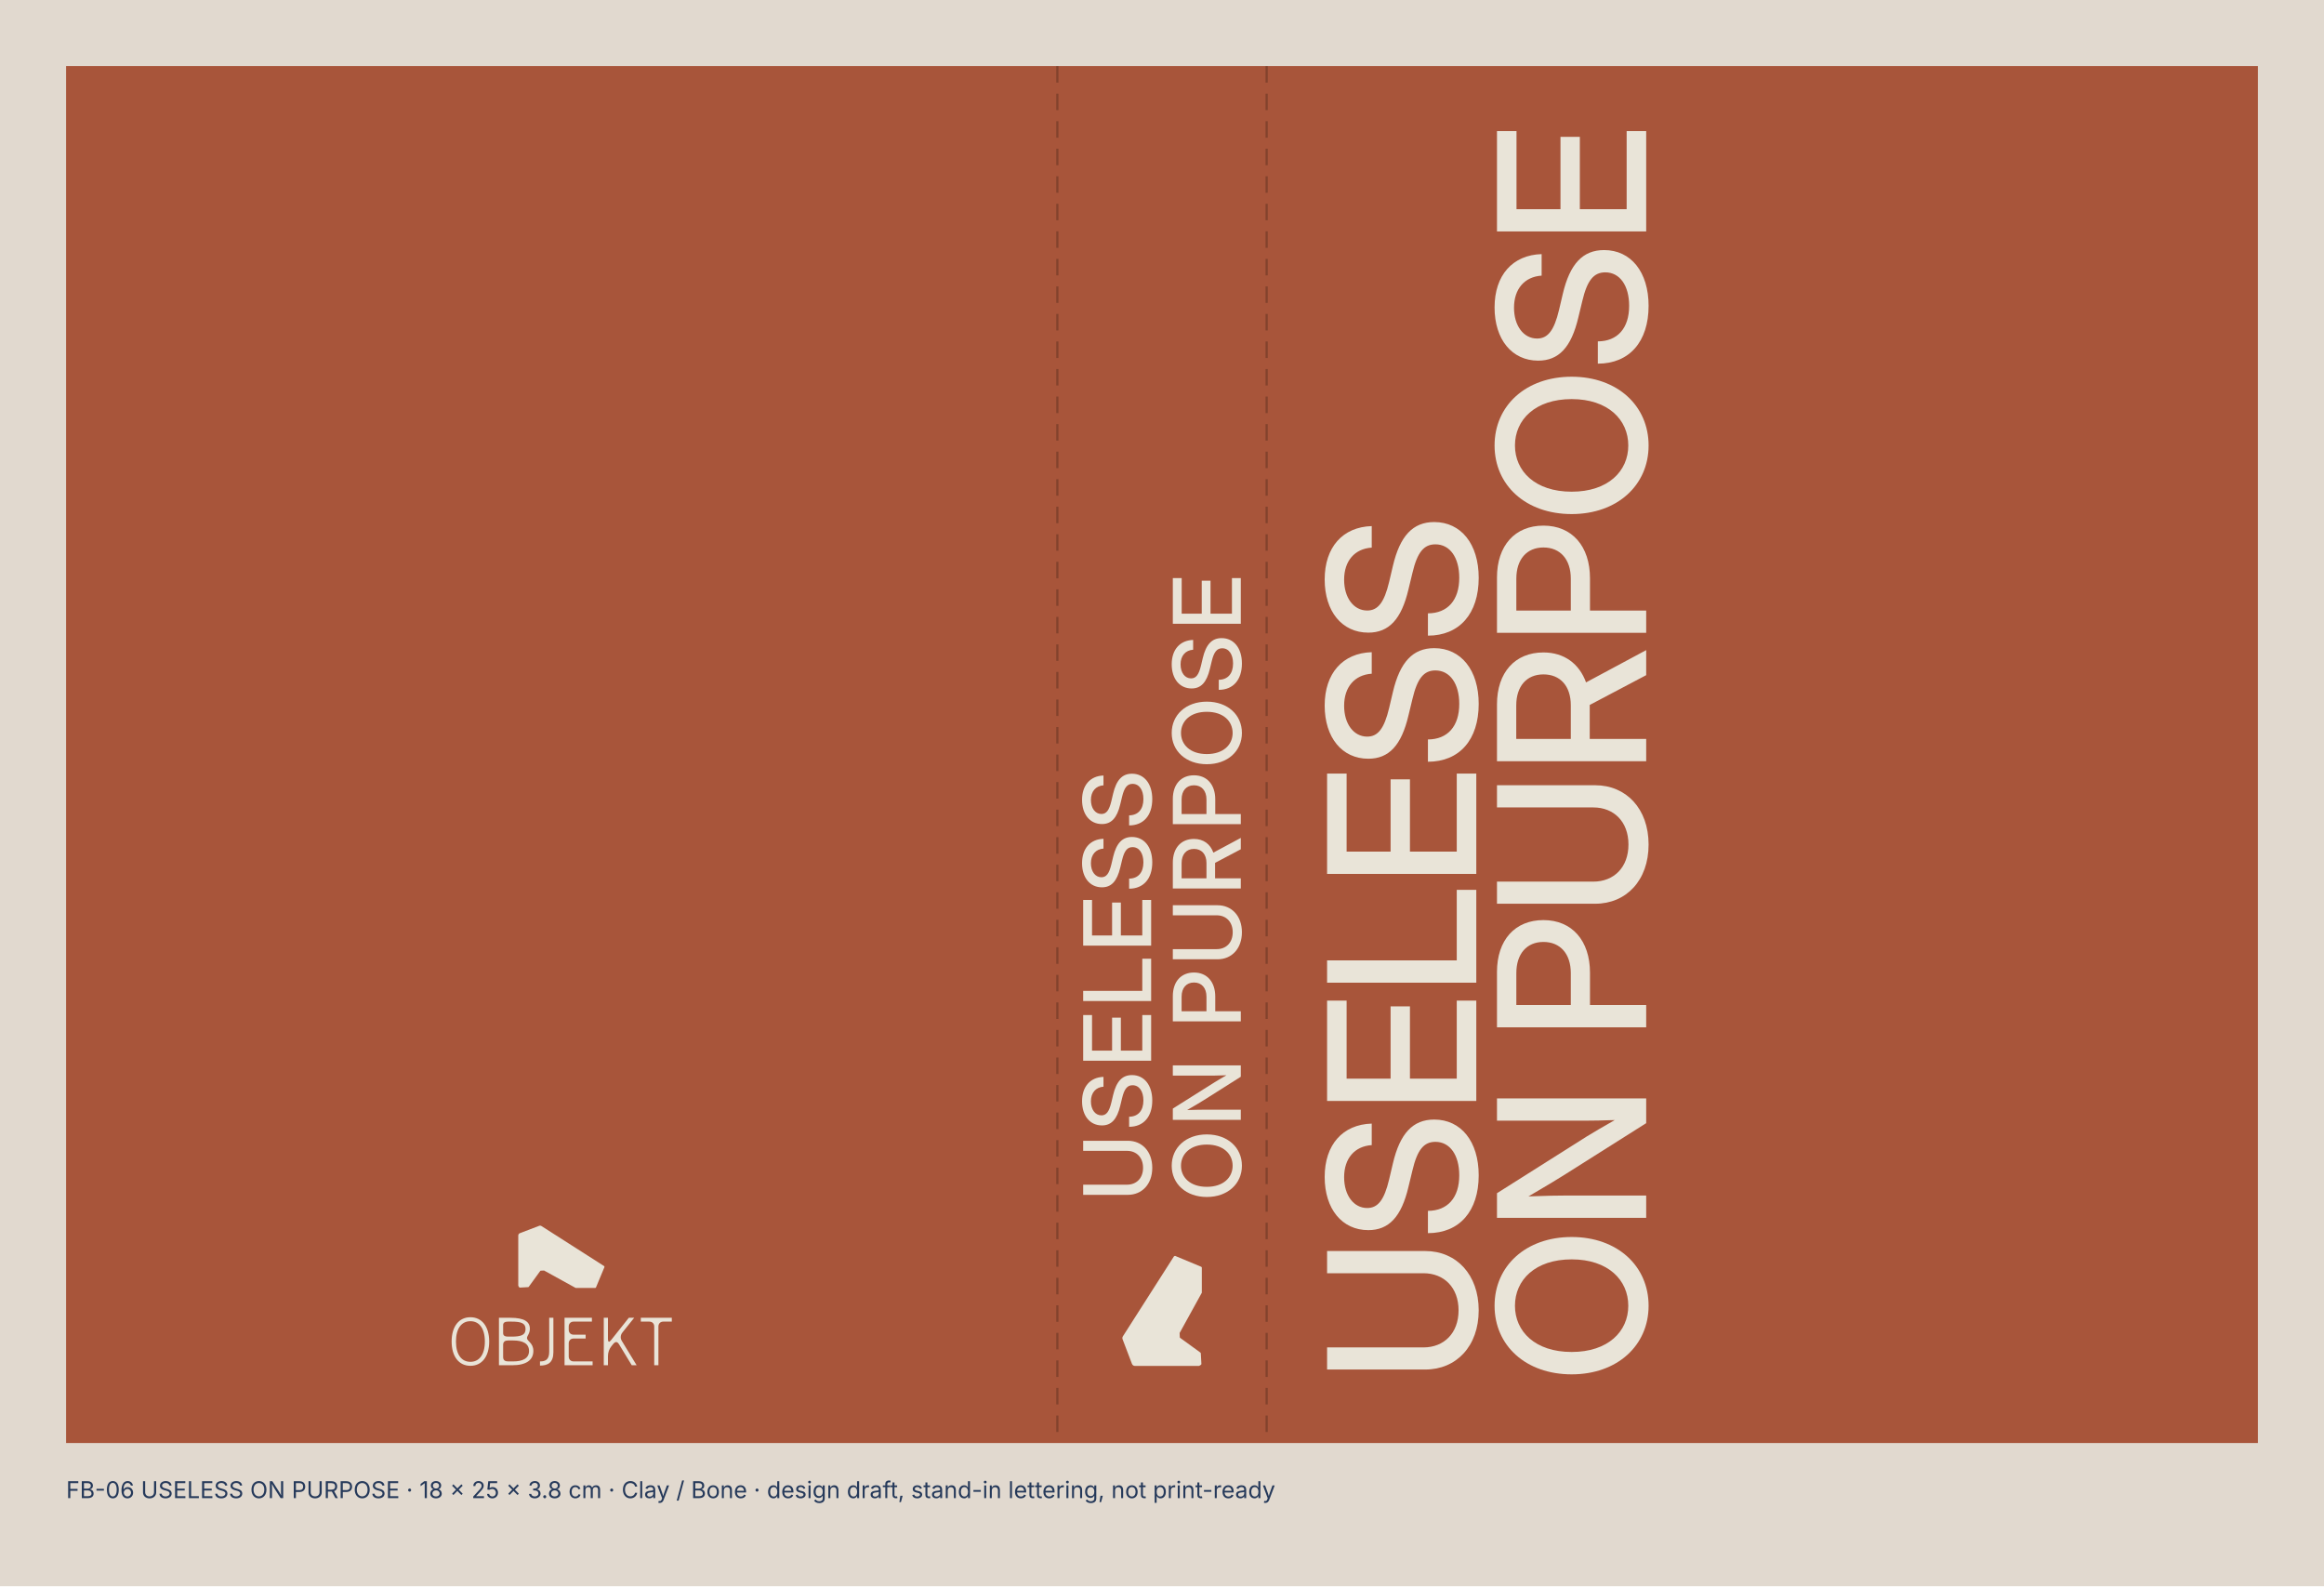
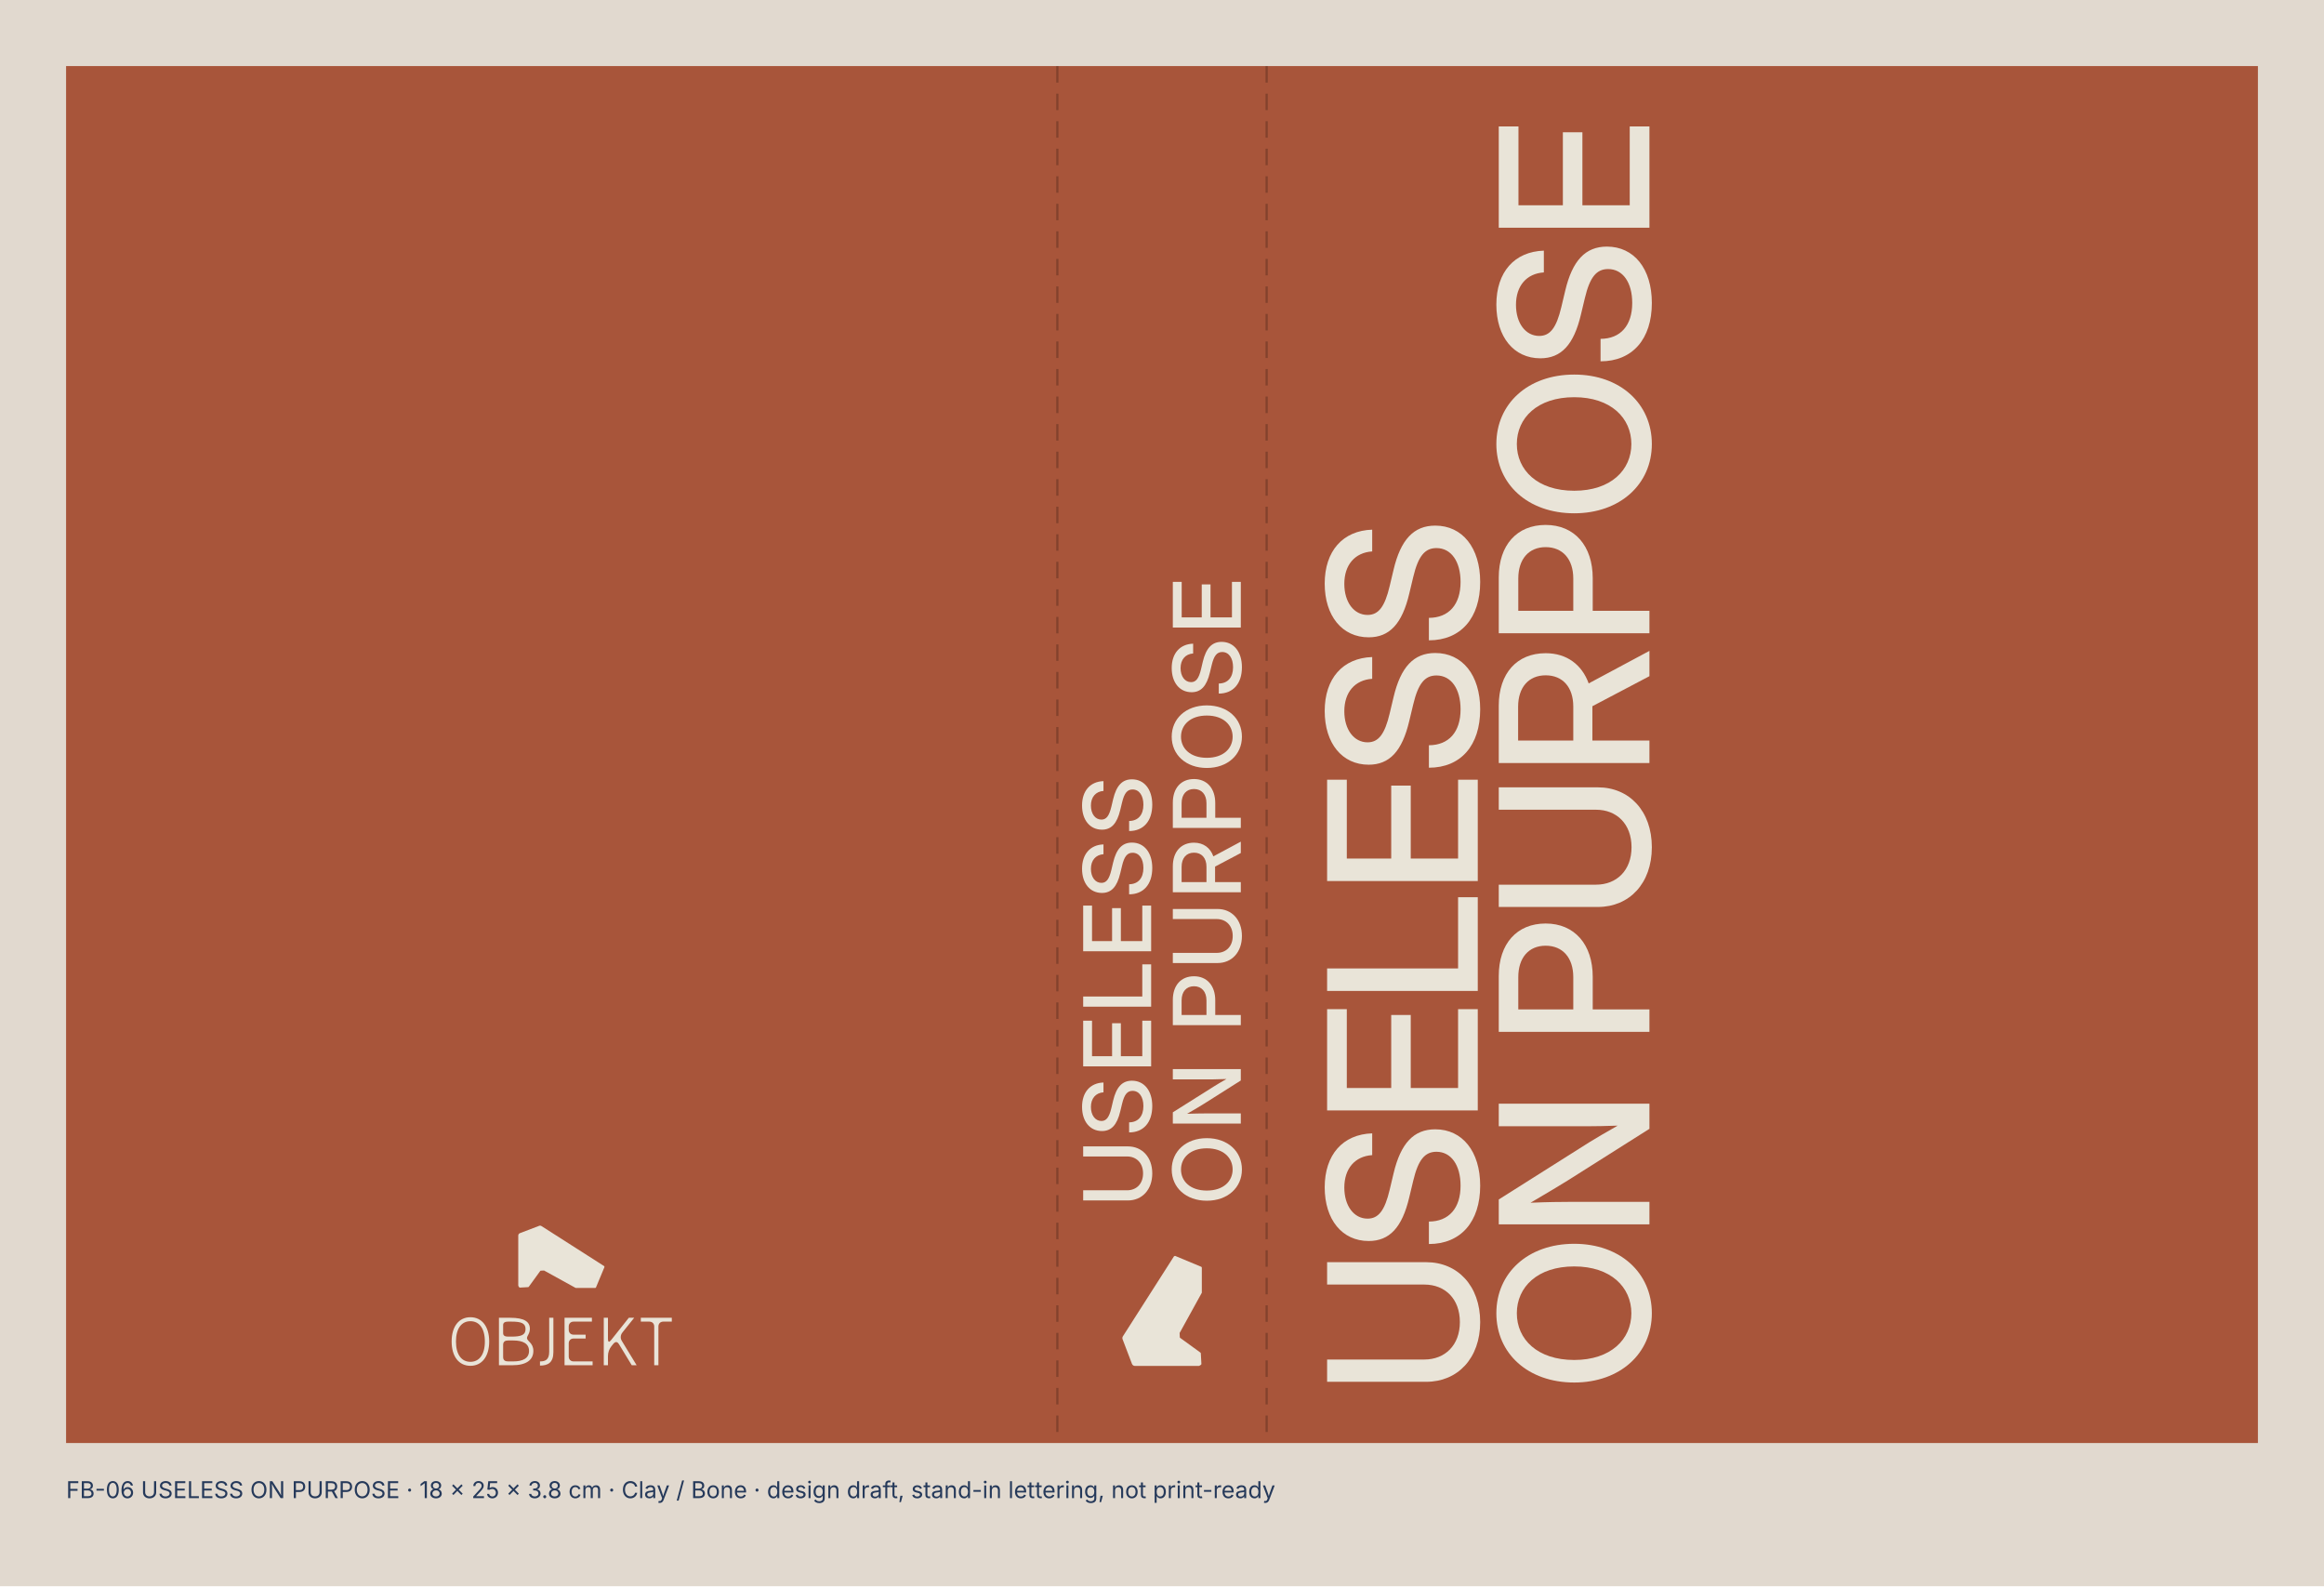
<svg xmlns="http://www.w3.org/2000/svg" viewBox="0 0 422 288" width="1266" height="864">
  <rect width="100%" height="100%" fill="#E1D9CF" />
  <g transform="translate(12 12)">
    <clipPath id="flat6">
      <rect x="0" y="0" width="398" height="250" />
    </clipPath>
    <g clip-path="url(#flat6)">
      <rect x="0" y="0" width="398" height="250" fill="#A8553A" />
-       <text transform="translate(256.07 239.00) rotate(-90)" font-family="Galak Round, Inter Display, Inter, Helvetica, Arial, sans-serif" font-size="37.23" font-weight="500" letter-spacing="-0.45" fill="#E9E4D8">USELESS</text>
-       <text transform="translate(286.92 239.00) rotate(-90)" font-family="Galak Round, Inter Display, Inter, Helvetica, Arial, sans-serif" font-size="37.23" font-weight="500" letter-spacing="-0.45" fill="#E9E4D8">ON PURPOSE</text>
+       <text transform="translate(256.34 241.26) rotate(-90)" font-family="Galak Round, Inter Display, Inter, Helvetica, Arial, sans-serif" font-size="37.61" font-weight="500" letter-spacing="-0.45" fill="#E9E4D8">USELESS</text>
+       <text transform="translate(287.51 240.50) rotate(-90)" font-family="Galak Round, Inter Display, Inter, Helvetica, Arial, sans-serif" font-size="37.61" font-weight="500" letter-spacing="-0.45" fill="#E9E4D8">ON PURPOSE</text>
      <path transform="translate(70.0 210.5) scale(0.05089)" fill="#E9E4D8" fill-rule="evenodd" d="M237.93 214.35L237.93 35.99C237.93 32.22 240.26 28.84 243.79 27.49L312.45 1.31C315.22 0.25 318.33 0.57 320.83 2.18L544.47 145.04C544.47 145.54 545.85 147.70 545.61 148.14L515.17 221.26C514.64 222.24 513.62 222.84 512.51 222.84L443.13 222.84C442.31 222.84 441.53 222.51 440.96 221.93L331.76 161.71C331.16 161.09 330.32 160.76 329.46 160.79L318.50 161.27C317.45 161.32 316.50 161.90 315.99 162.82L275.60 218.47C275.10 219.38 274.17 219.96 273.13 220.02L243.72 221.66C242.61 221.72 241.55 221.16 240.97 220.21L238.37 215.92C238.09 215.45 237.93 214.90 237.93 214.35Z M67.19 486.50C98.31 486.50 118.73 461.35 118.73 414.03C118.73 366.72 98.31 341.57 67.19 341.57C36.06 341.57 15.64 366.72 15.64 414.03C15.64 461.35 36.06 486.50 67.19 486.50ZM67.19 327.38C108.27 327.38 134.17 360.50 134.17 414.03C134.17 467.57 108.27 500.69 67.19 500.69C26.10 500.69 0.20 467.57 0.20 414.03C0.20 360.50 26.10 327.38 67.19 327.38Z M219.82 485.00C254.68 485.00 276.35 473.80 276.35 447.65C276.35 421.50 254.68 410.30 219.82 410.30L201.40 410.30C190.94 410.30 183.96 414.53 183.96 425.74L183.96 469.56C183.96 480.77 190.94 485.00 201.40 485.00L219.82 485.00ZM213.60 396.60C248.46 396.60 263.90 390.88 263.90 369.71C263.90 348.55 248.46 343.07 213.60 343.07L201.40 343.07C190.94 343.07 183.96 346.30 183.96 355.27L183.96 384.40C183.96 393.37 190.94 396.60 201.40 396.60L213.60 396.60ZM291.78 447.65C291.78 480.02 266.39 498.70 216.59 498.70L169.02 498.70L169.02 329.37L209.86 329.37C259.66 329.37 279.33 343.56 279.33 368.47C279.33 386.15 269.13 393.37 269.13 401.58C269.13 413.54 291.78 418.27 291.78 447.65Z M315.43 485.00C333.61 485.25 348.30 479.77 348.30 450.64L348.30 329.37L363.24 329.37L363.24 452.13C363.24 489.23 343.82 499.94 315.43 499.94L315.43 485.00Z M503.18 485.00L503.18 498.70L403.08 498.70L403.08 329.37L500.69 329.37L500.69 343.07L435.45 343.07C424.99 343.07 418.02 350.04 418.02 360.50L418.02 372.20C418.02 382.66 424.99 389.63 435.45 389.63L478.28 389.63L478.28 403.33L435.45 403.33C424.99 403.33 418.02 410.30 418.02 420.76L418.02 467.57C418.02 478.03 424.99 485.00 435.45 485.00L503.18 485.00Z M632.41 329.37L651.59 329.37L610.25 380.92C605.27 387.14 603.53 392.62 603.53 398.35C603.53 402.83 604.52 407.06 608.01 412.79L660.30 498.70L642.87 498.70L598.30 425.24C594.31 418.52 591.08 416.03 587.34 416.03C584.11 416.03 580.87 417.77 576.39 423.25L570.16 430.97C562.44 440.68 557.96 453.13 557.96 466.08L557.96 498.70L543.02 498.70L543.02 329.37L557.96 329.37L557.96 403.33C557.96 411.79 559.45 414.78 561.70 414.78C563.44 414.78 565.93 413.04 569.91 408.06L632.41 329.37Z M723.05 360.50C723.05 350.04 716.08 343.07 705.62 343.07L675.24 343.07L675.24 329.37L785.80 329.37L785.80 343.07L755.42 343.07C744.96 343.07 737.99 350.04 737.99 360.50L737.99 498.70L723.05 498.70L723.05 360.50Z" />
      <path transform="translate(191.76 236.0) rotate(-90) scale(0.06494) translate(-238 0)" fill="#E9E4D8" fill-rule="evenodd" d="M237.93 214.35L237.93 35.99C237.93 32.22 240.26 28.84 243.79 27.49L312.45 1.31C315.22 0.25 318.33 0.57 320.83 2.18L544.47 145.04C544.47 145.54 545.85 147.70 545.61 148.14L515.17 221.26C514.64 222.24 513.62 222.84 512.51 222.84L443.13 222.84C442.31 222.84 441.53 222.51 440.96 221.93L331.76 161.71C331.16 161.09 330.32 160.76 329.46 160.79L318.50 161.27C317.45 161.32 316.50 161.90 315.99 162.82L275.60 218.47C275.10 219.38 274.17 219.96 273.13 220.02L243.72 221.66C242.61 221.72 241.55 221.16 240.97 220.21L238.37 215.92C238.09 215.45 237.93 214.90 237.93 214.35Z" />
-       <text transform="translate(197.03 206.00) rotate(-90)" font-family="Galak Round, Inter Display, Inter, Helvetica, Arial, sans-serif" font-size="16.97" font-weight="500" letter-spacing="0.85" fill="#E9E4D8">USELESS</text>
-       <text transform="translate(213.31 206.00) rotate(-90)" font-family="Galak Round, Inter Display, Inter, Helvetica, Arial, sans-serif" font-size="16.97" font-weight="500" letter-spacing="0.85" fill="#E9E4D8">ON PURPOSE</text>
+       <text transform="translate(197.03 207.02) rotate(-90)" font-family="Galak Round, Inter Display, Inter, Helvetica, Arial, sans-serif" font-size="16.97" font-weight="500" letter-spacing="0.85" fill="#E9E4D8">USELESS</text>
+       <text transform="translate(213.31 206.68) rotate(-90)" font-family="Galak Round, Inter Display, Inter, Helvetica, Arial, sans-serif" font-size="16.97" font-weight="500" letter-spacing="0.85" fill="#E9E4D8">ON PURPOSE</text>
      <line x1="180" y1="0" x2="180" y2="250" stroke="#000" stroke-opacity=".22" stroke-width=".4" stroke-dasharray="3 2" />
      <line x1="218" y1="0" x2="218" y2="250" stroke="#000" stroke-opacity=".22" stroke-width=".4" stroke-dasharray="3 2" />
    </g>
  </g>
  <text x="12" y="272" font-family="Inter, Helvetica, Arial, sans-serif" font-size="4.2" fill="#25395A">FB-06 USELESS ON PURPOSE · 18 × 25 × 3.8 cm · Clay / Bone · design draft, stand-in lettering, not print-ready</text>
</svg>
